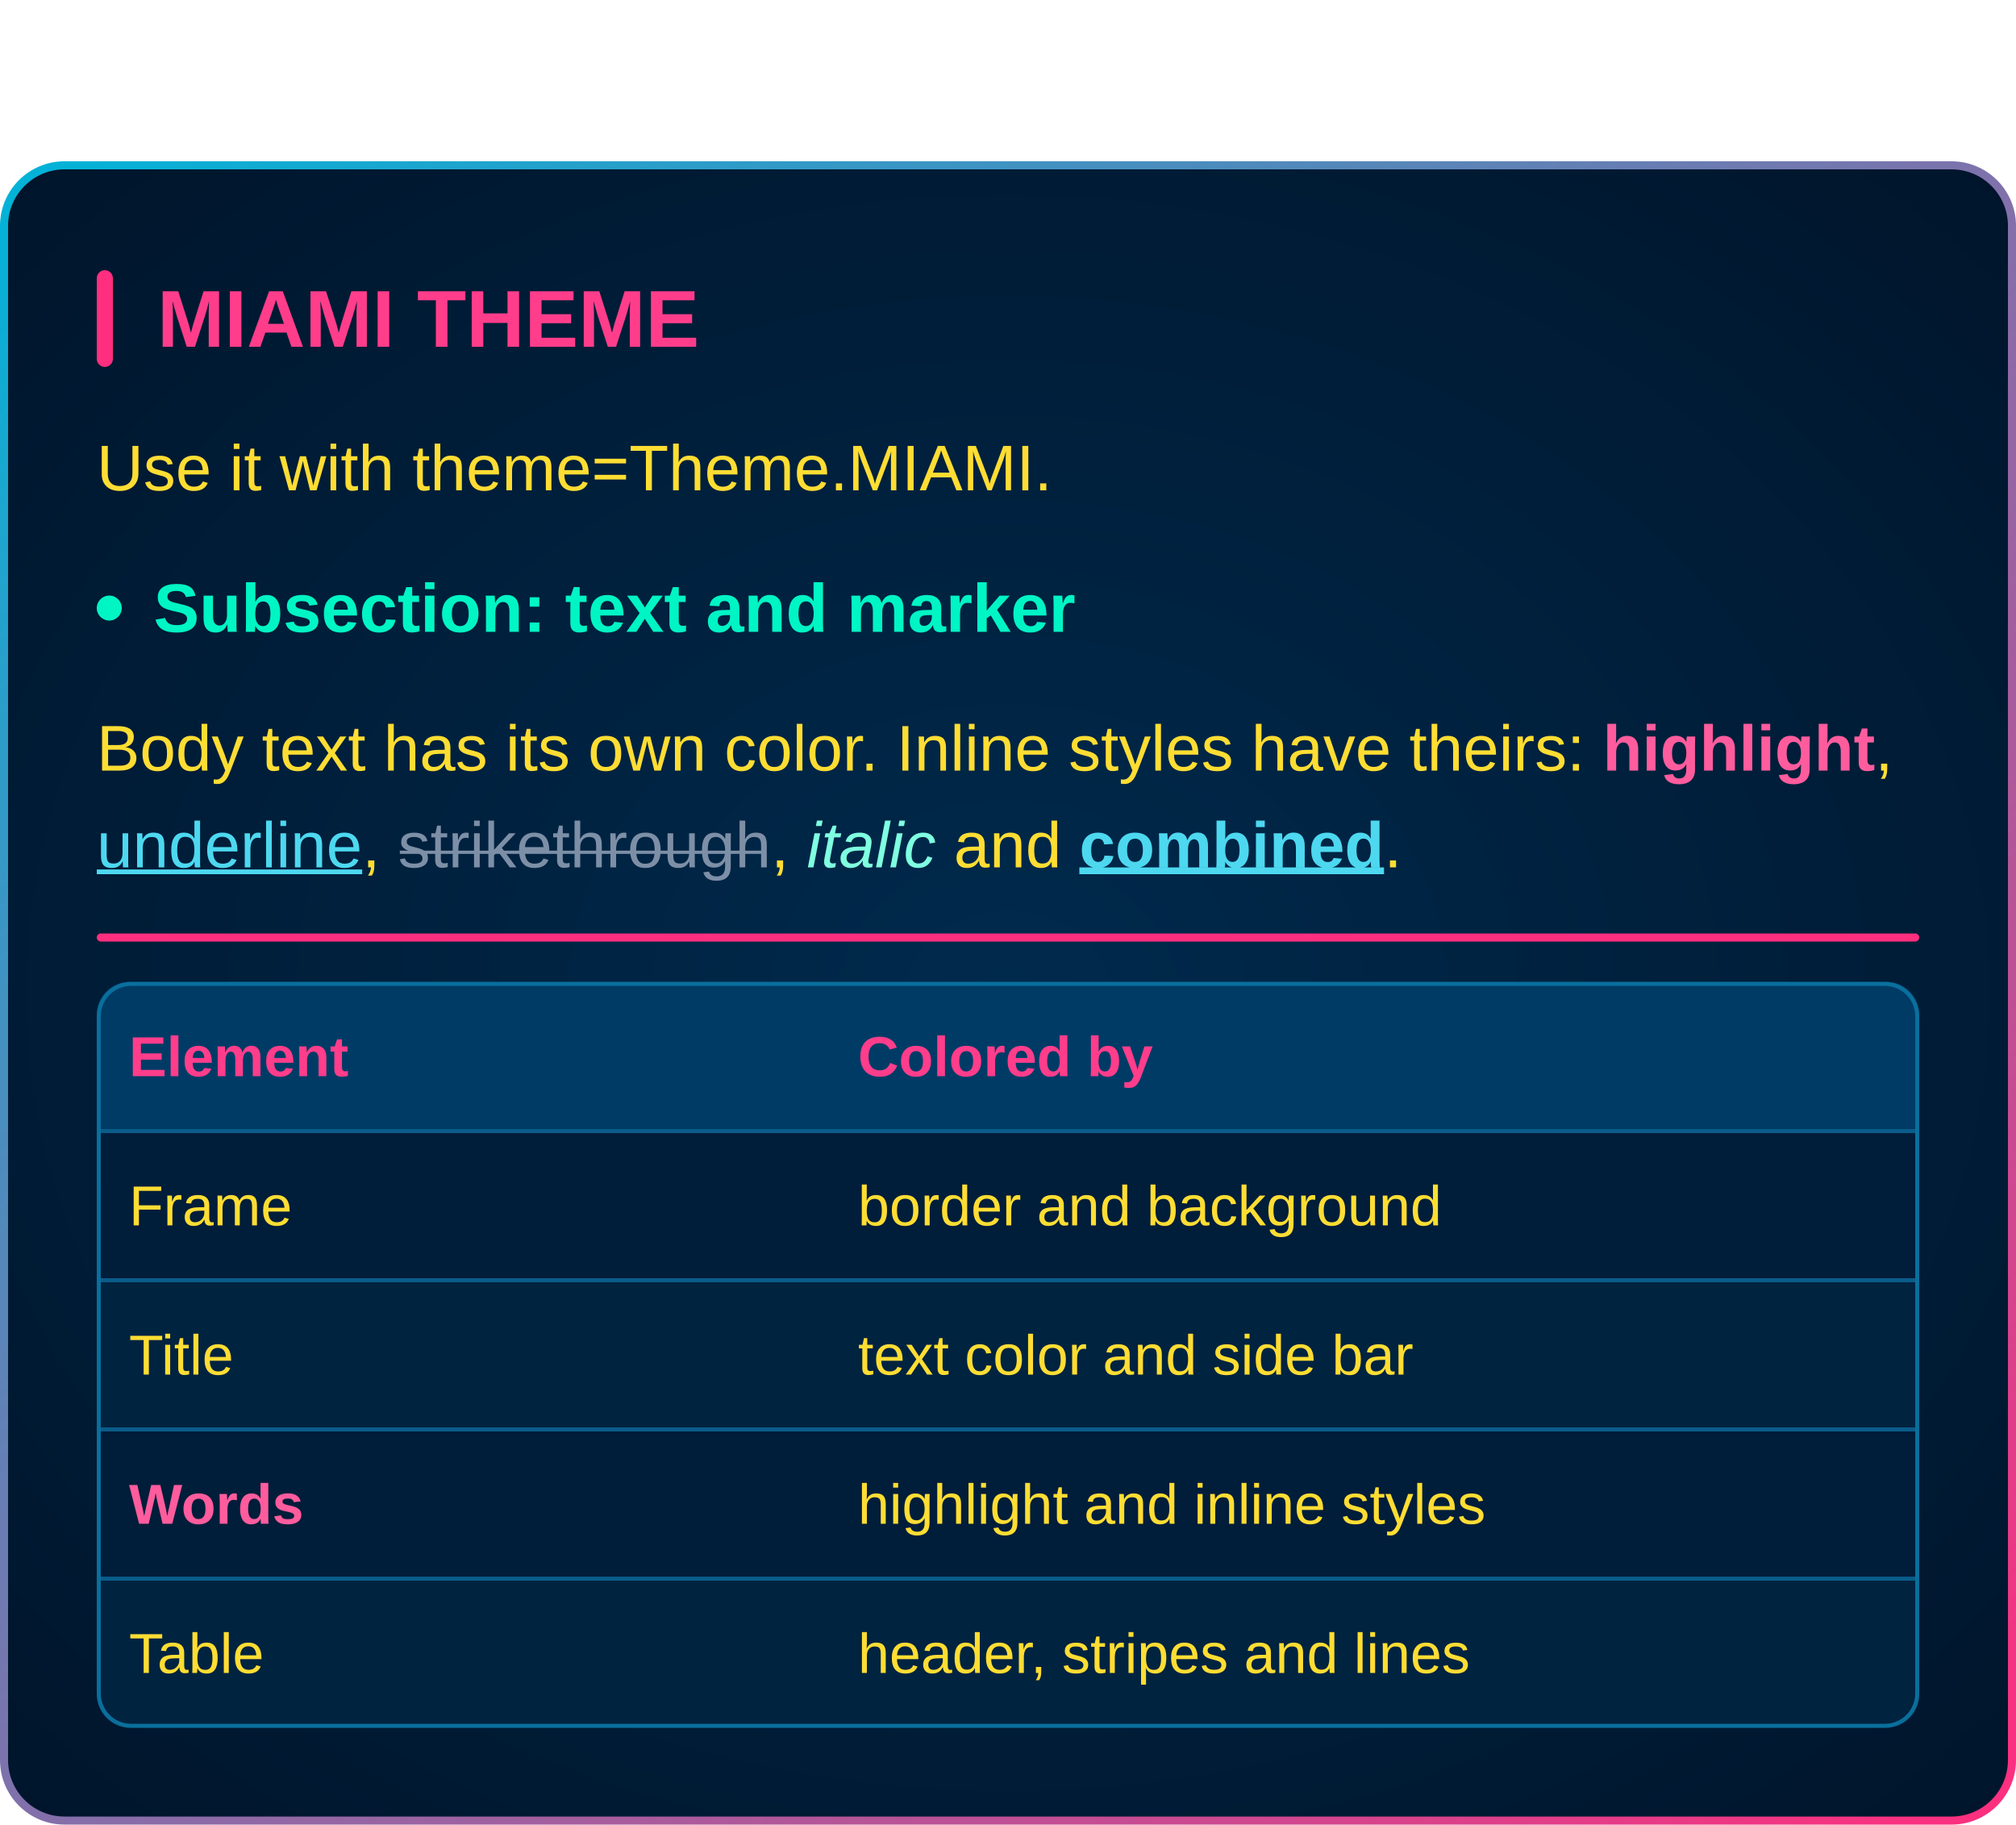
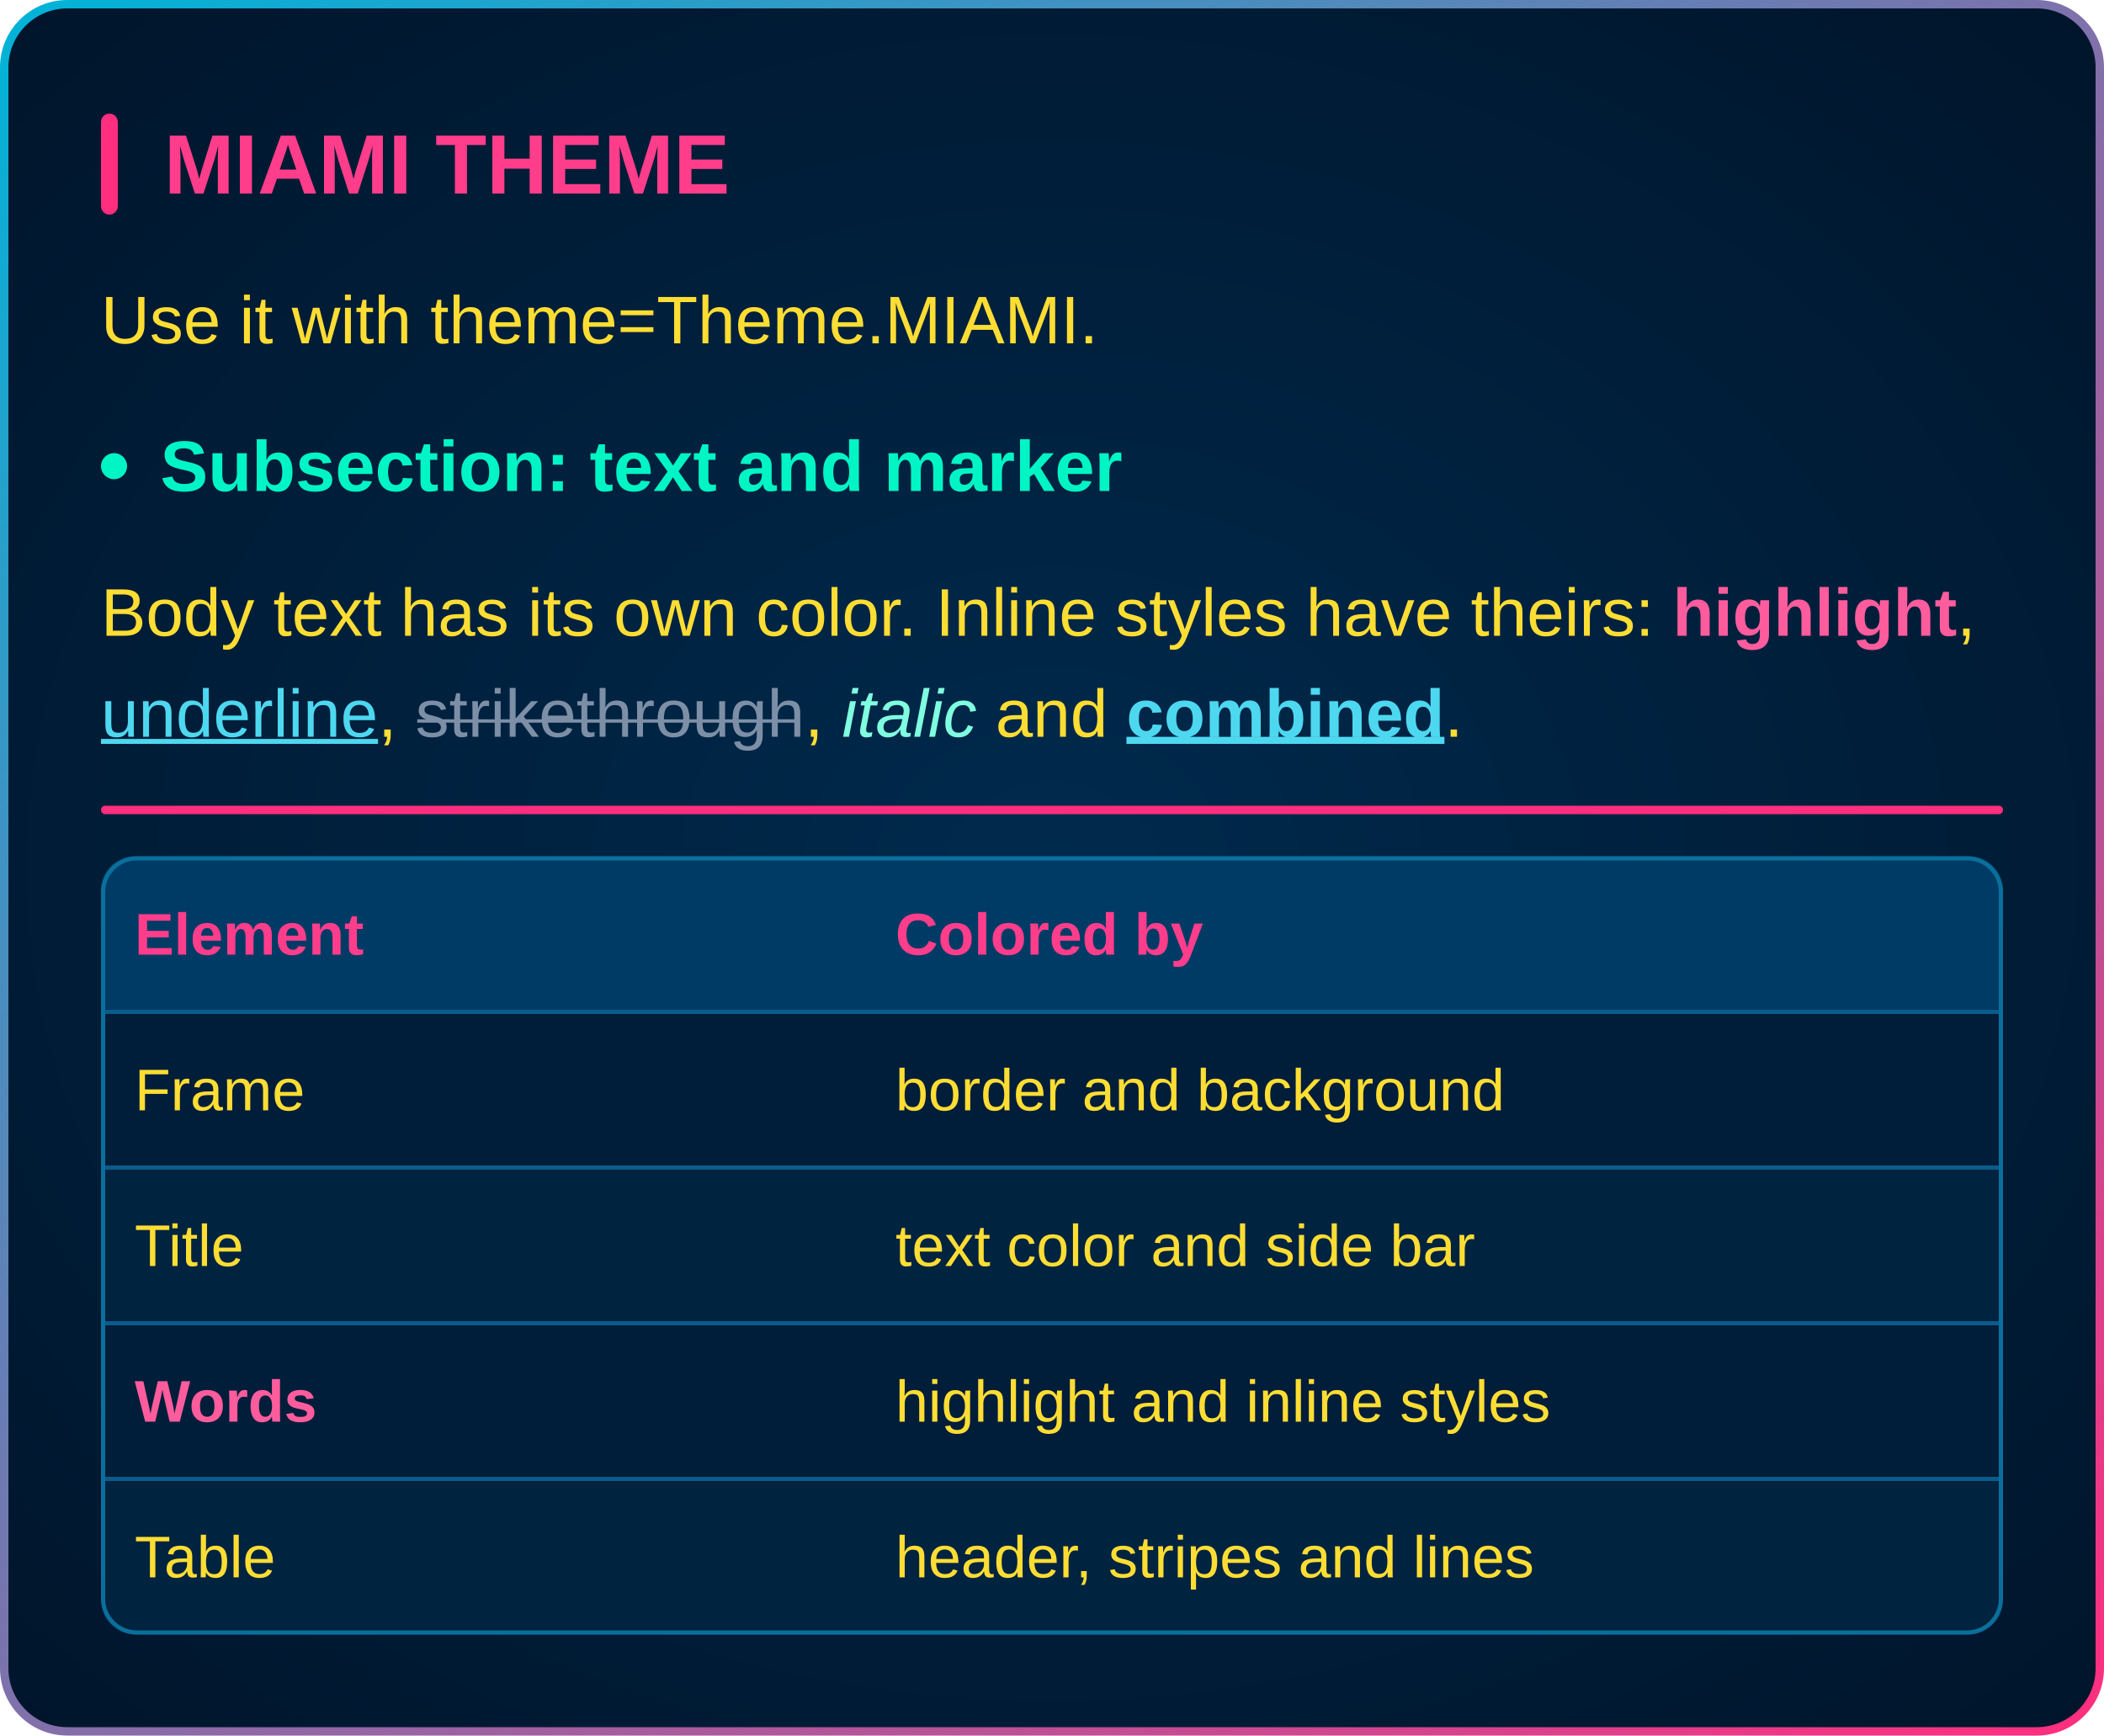
- <svg xmlns="http://www.w3.org/2000/svg" width="500" height="452.5" viewBox="0 0 500 452.5">
+ <svg xmlns="http://www.w3.org/2000/svg" width="500" height="412.5" viewBox="0 0 500 412.5">
  <style>
@keyframes drop-dc5e0af1 {
0% { opacity: 0; transform: translate(0px, -40px) scale(1); } 100% { opacity: 1; transform: translate(0px, 0px) scale(1); }
}
.drop-dc5e0af1 {
  animation: drop-dc5e0af1 0.8s cubic-bezier(0.22, 1, 0.36, 1) 0s 1 both;
  transform-box: fill-box;
  transform-origin: center;
}
@media (prefers-reduced-motion: reduce) {
  .drop-dc5e0af1 { animation: none; }
}
</style>
-   <g transform="translate(0 40)">
+   <g transform="translate(0 0)">
    <g class="drop-dc5e0af1">
      <defs>
        <radialGradient id="background" cx="0.5" cy="0.5" r="0.7">
          <stop offset="0" stop-color="#002A4D" />
          <stop offset="1" stop-color="#00152B" />
        </radialGradient>
        <linearGradient id="border" x1="0" y1="0" x2="1" y2="1">
          <stop offset="0" stop-color="#00B4D8" />
          <stop offset="1" stop-color="#FF2E7E" />
        </linearGradient>
      </defs>
      <rect x="1" y="1" width="498" height="410.5" rx="15" fill="url(#background)" stroke="none" stroke-width="2" />
      <rect x="1" y="1" width="498" height="410.5" rx="15" fill="none" stroke="url(#border)" stroke-width="2" />
      <g font-family="Arial, Helvetica, sans-serif">
        <rect x="24.0" y="27.0" width="4" height="24.0" rx="2" fill="#FF2E7E" />
        <text x="39.0" y="46.0" font-size="20" fill="#FF3D8B" font-weight="700">MIAMI THEME</text>
        <text x="24.0" y="81.6" font-size="16" fill="#FFDD33">Use it with theme=Theme.MIAMI.</text>
        <circle cx="27.1" cy="110.8" r="3.1" fill="#00F5C4" />
        <text x="38.1" y="116.7" font-size="17" fill="#00F5C4" font-weight="700">Subsection: text and marker</text>
        <text x="24.0" y="151.1" font-size="16" fill="#FFDD33">Body text has its own color. Inline styles have theirs: <tspan fill="#FF5C9D" font-weight="700">highlight</tspan>,</text>
        <text x="24.0" y="175.1" font-size="16" fill="#FFDD33">
          <tspan fill="#4DD8F0" text-decoration="underline">underline</tspan>, <tspan fill="#7D8FA6" text-decoration="line-through">strikethrough</tspan>, <tspan fill="#7FFFE0" font-style="italic">italic</tspan> and <tspan fill="#4DD8F0" font-weight="700" text-decoration="underline">combined</tspan>.</text>
        <rect x="24.0" y="191.5" width="452.0" height="2" rx="1" fill="#FF2E7E" />
        <clipPath id="table-clip-24-204">
          <rect x="24.0" y="203.5" width="452.0" height="185.0" rx="8" />
        </clipPath>
        <g clip-path="url(#table-clip-24-204)">
          <rect x="24.0" y="203.5" width="452.0" height="185.0" fill="#001D3A" />
          <rect x="24.0" y="203.5" width="452.0" height="37.0" fill="#003B66" />
          <rect x="24.0" y="277.5" width="452.0" height="37.0" fill="#002340" />
          <rect x="24.0" y="351.5" width="452.0" height="37.0" fill="#002340" />
        </g>
        <line x1="24.0" y1="240.5" x2="476.0" y2="240.5" stroke="#0A5C8A" stroke-width="1" />
        <line x1="24.0" y1="277.5" x2="476.0" y2="277.5" stroke="#0A5C8A" stroke-width="1" />
        <line x1="24.0" y1="314.5" x2="476.0" y2="314.5" stroke="#0A5C8A" stroke-width="1" />
        <line x1="24.0" y1="351.5" x2="476.0" y2="351.5" stroke="#0A5C8A" stroke-width="1" />
        <text x="32.0" y="226.9" font-size="14" fill="#FF3D8B" font-weight="700">Element</text>
        <text x="212.8" y="226.9" font-size="14" fill="#FF3D8B" font-weight="700">Colored by</text>
        <text x="32.0" y="263.9" font-size="14" fill="#FFDD33">Frame</text>
        <text x="212.8" y="263.9" font-size="14" fill="#FFDD33">border and background</text>
        <text x="32.0" y="300.9" font-size="14" fill="#FFDD33">Title</text>
        <text x="212.8" y="300.9" font-size="14" fill="#FFDD33">text color and side bar</text>
        <text x="32.0" y="337.9" font-size="14" fill="#FFDD33">
          <tspan fill="#FF5C9D" font-weight="700">Words</tspan>
        </text>
        <text x="212.8" y="337.9" font-size="14" fill="#FFDD33">highlight and inline styles</text>
        <text x="32.0" y="374.9" font-size="14" fill="#FFDD33">Table</text>
        <text x="212.8" y="374.9" font-size="14" fill="#FFDD33">header, stripes and lines</text>
        <rect x="24.5" y="204.0" width="451.0" height="184.0" rx="8" fill="none" stroke="#0A6F9C" stroke-width="1" />
      </g>
    </g>
  </g>
</svg>
